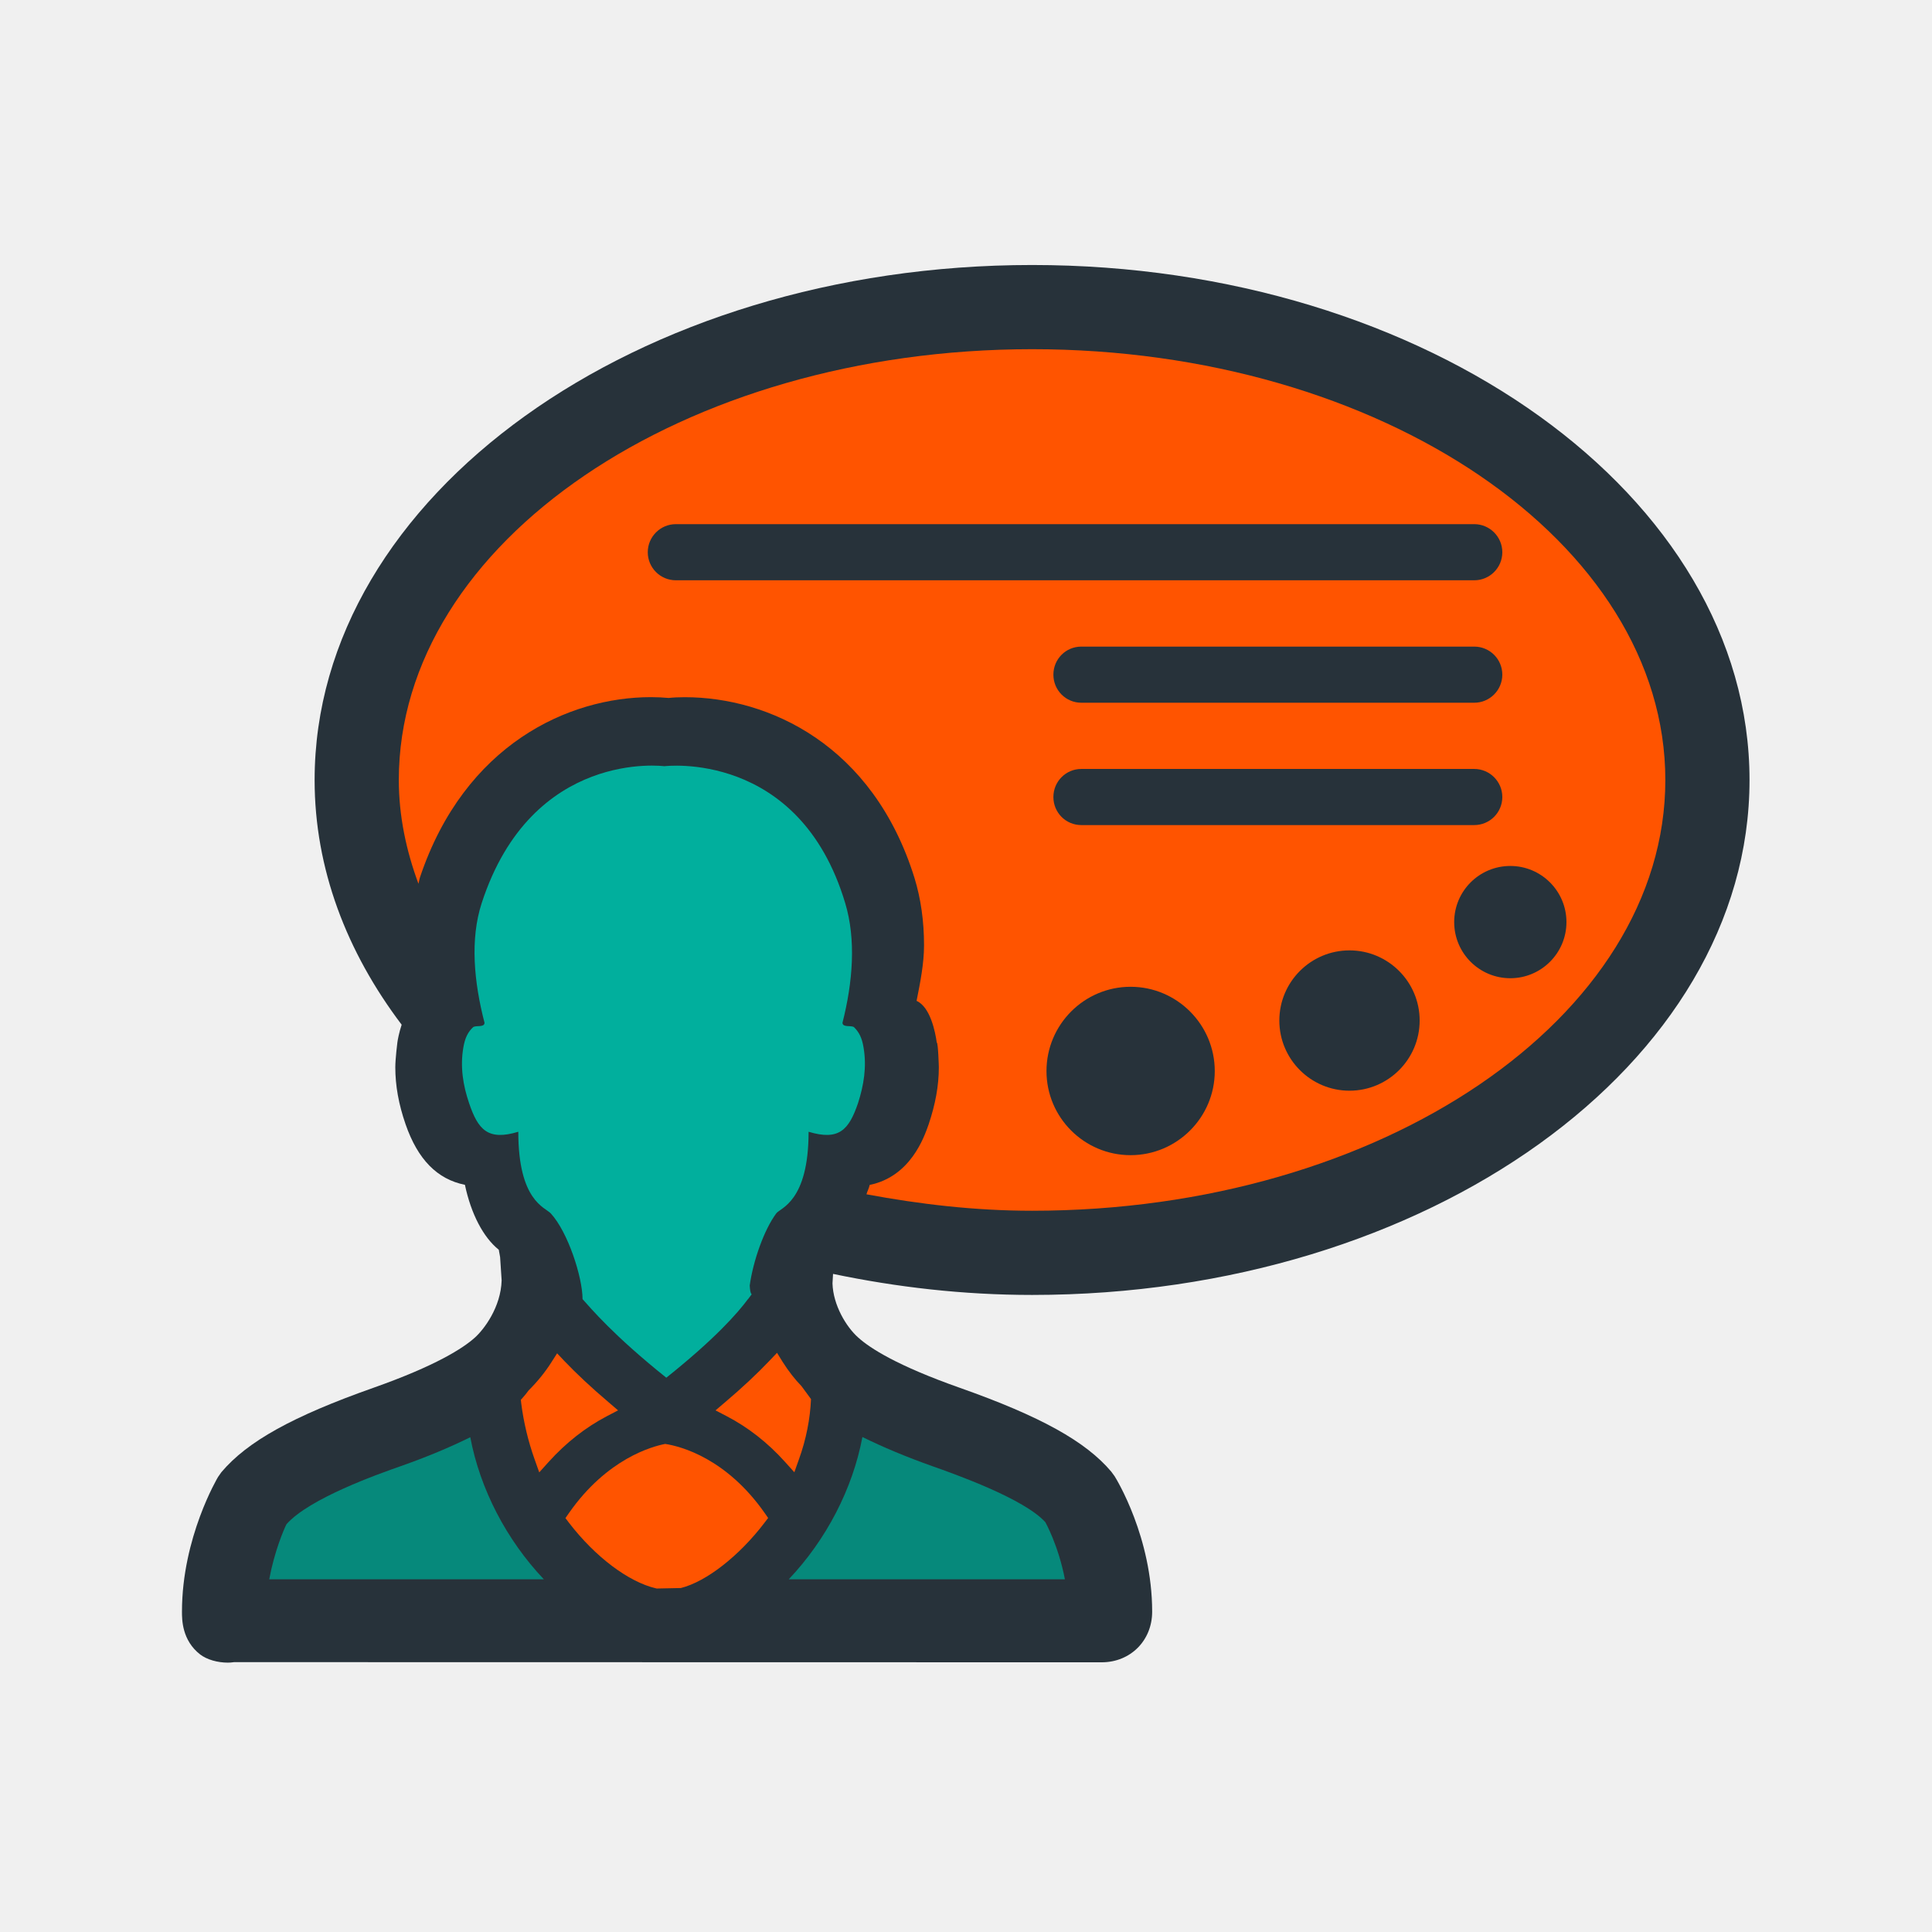
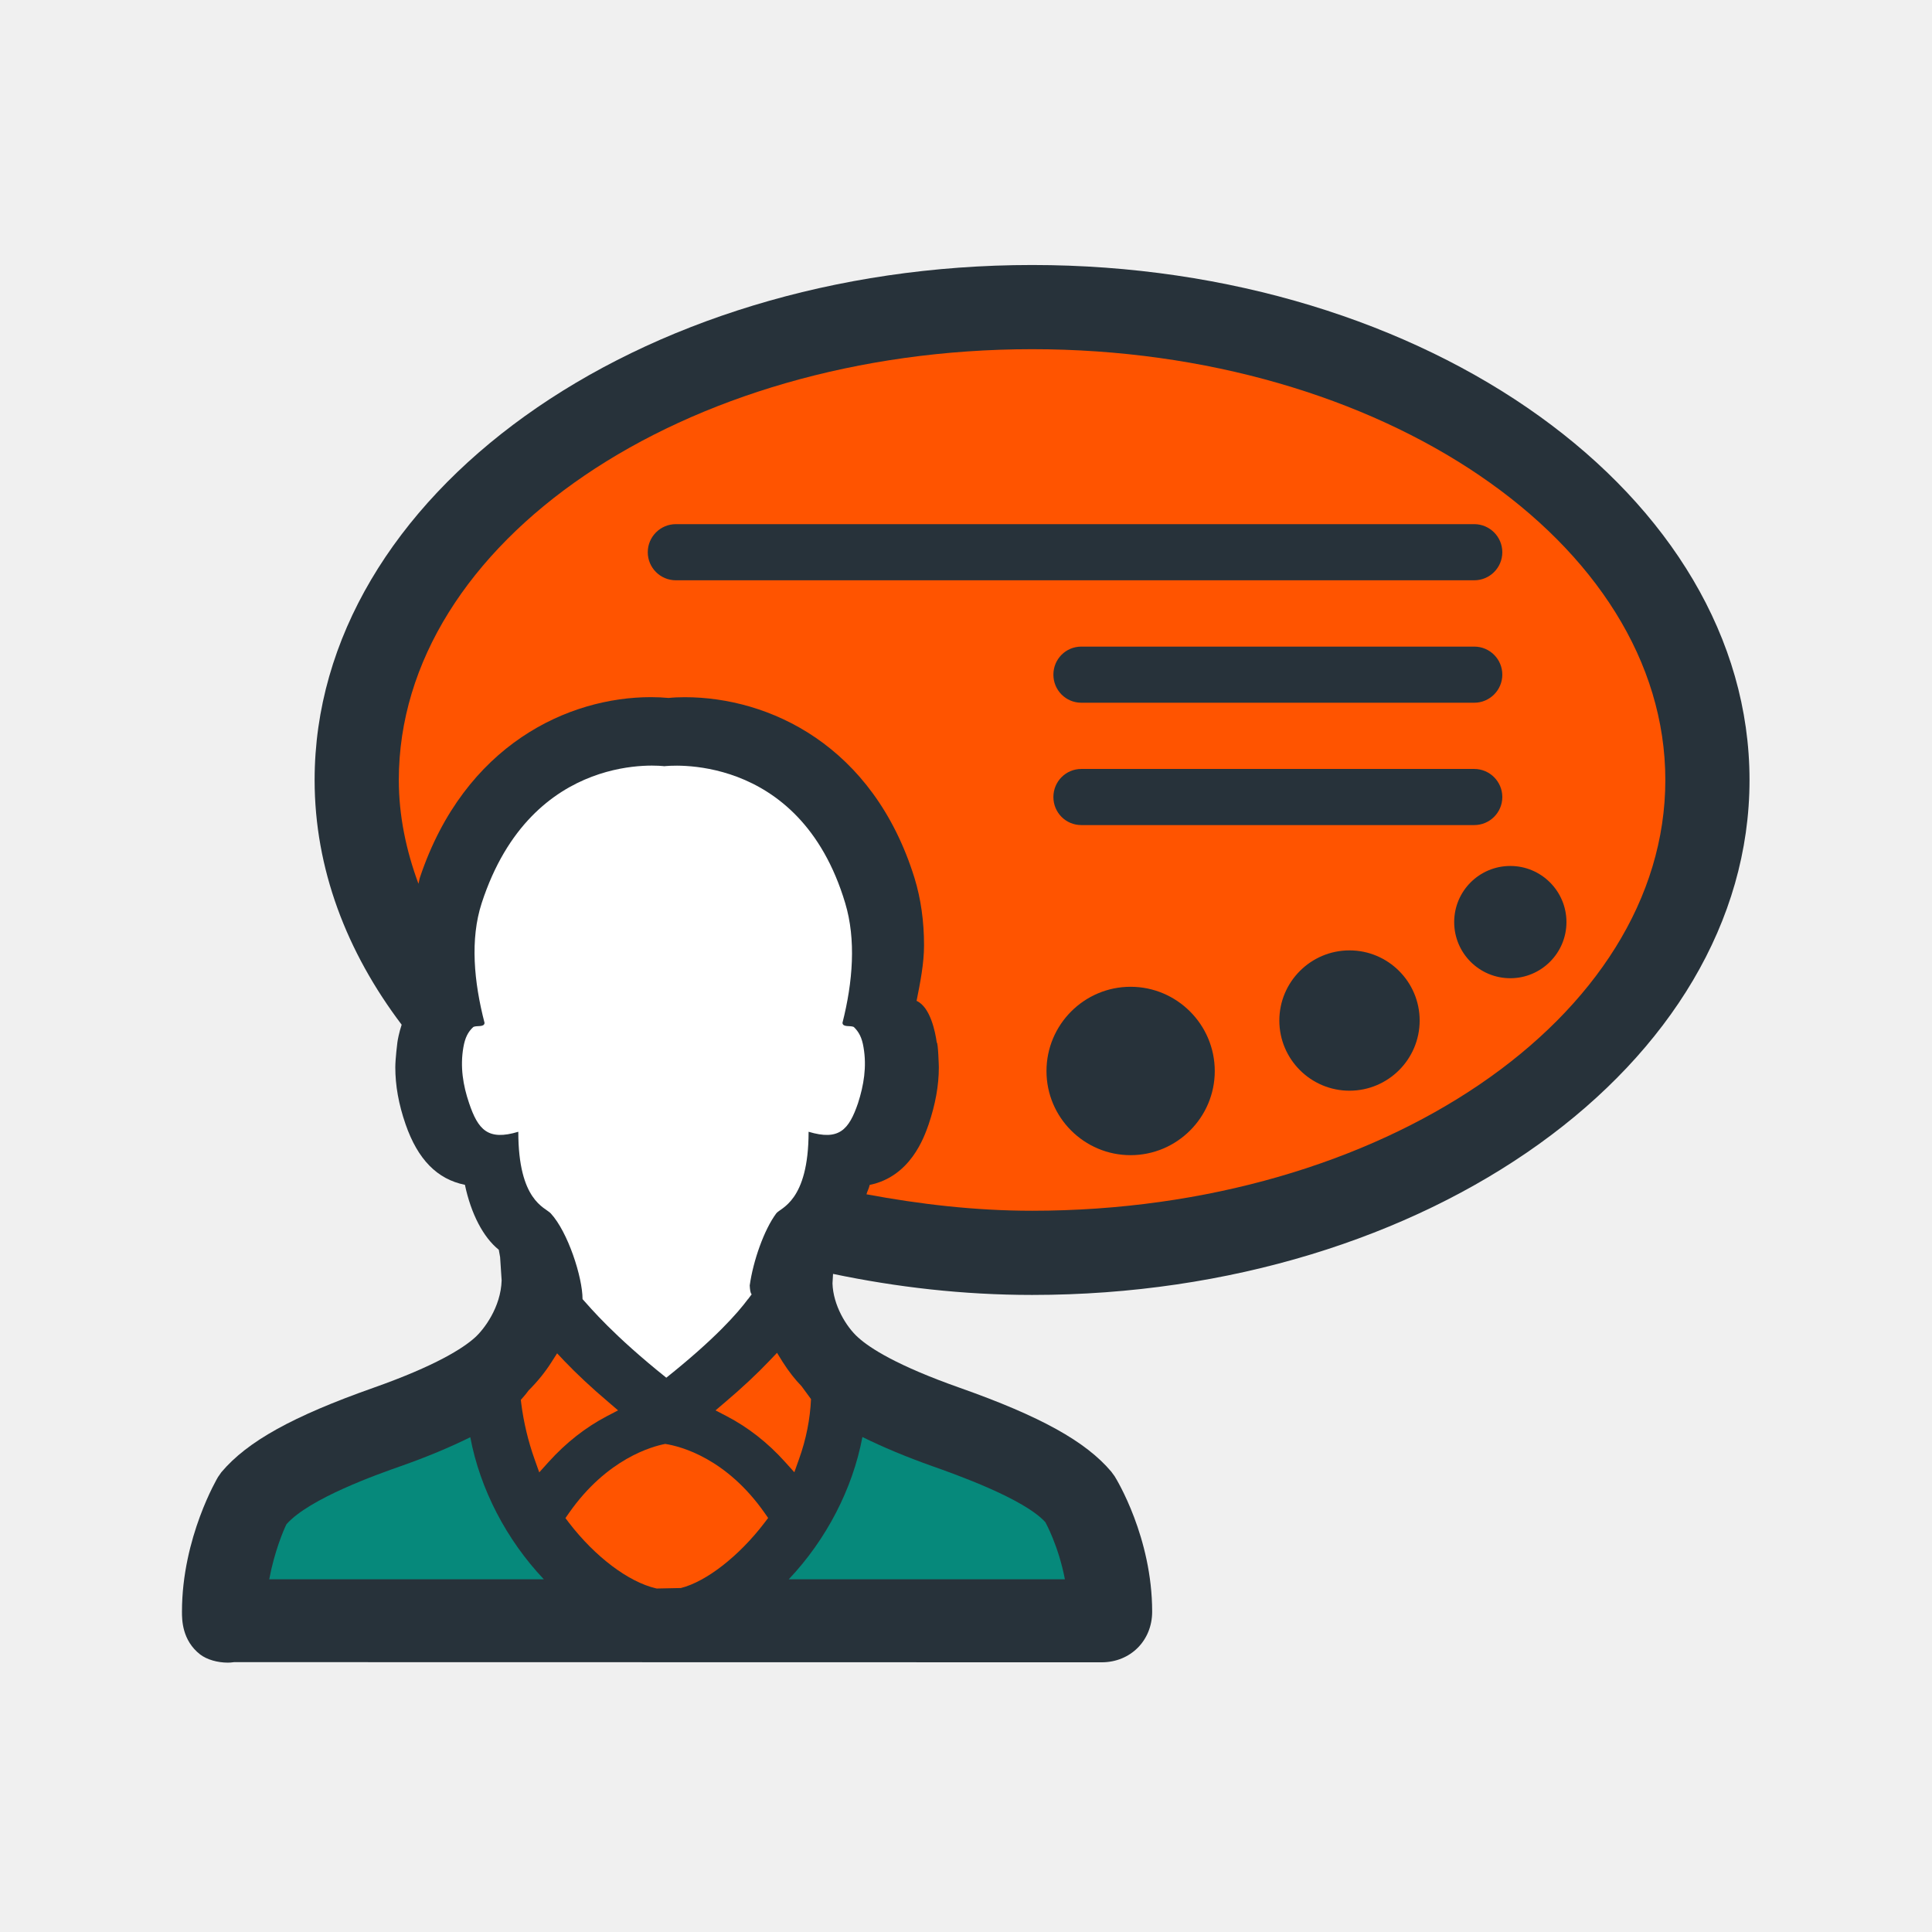
<svg xmlns="http://www.w3.org/2000/svg" width="800px" height="800px" viewBox="0 0 1024 1024" class="icon" version="1.1">
  <path d="M120.792 866.352c-2.977 0-5.171-0.901-5.709-1.309-3.105-2.409-3.761-5.941-3.761-10.808 0-34.688 16.85-63.506 17.011-63.783l1.175-1.613c11.07-13.03 33.251-25.087 73.341-39.249 28.398-10.037 48.2-20.018 58.889-29.663 8.44-7.613 18.492-22.892 19.016-40.891l-0.842-13.715-1.889-11.025-4.343-3.483c-5.447-4.388-10.213-14.077-12.709-25.915l-2.034-9.573-9.589-1.934c-6.289-1.261-14.277-4.954-20.322-22.339-3.124-8.993-4.632-17.303-4.632-25.391 0-3.838 0.988-11.317 0.988-11.317 0.116-0.931 0.651-3.588 1.639-6.581l2.428-7.408-4.691-6.218c-28.616-37.826-43.128-78.441-43.128-120.712 0-142.313 163.926-258.101 365.419-258.101 201.461 0 365.359 115.788 365.359 258.101 0 142.283-163.898 258.041-365.359 258.041-33.628 0-68.114-3.647-102.469-10.838l-16.906-3.544-1.279 22.297c0.464 17.475 9.659 32.698 18.549 40.613 10.546 9.559 30.359 19.554 58.803 29.592 39.525 13.959 62.301 26.292 73.895 40.019l1.149 1.627h-0.015c-0.045 0 17.023 28.036 17.023 62.998 0 7.033-4.894 11.942-11.909 11.942l-459.781-0.086-3.313 0.265z" fill="#ff5400" />
  <path d="M441.53 675.188l-0.292 5.055c0.348 11.504 7.264 23.011 13.598 28.646 6.274 5.694 20.685 14.961 53.861 26.67 42.765 15.107 66.76 28.414 80.3 44.449l1.803 2.47c0.928 1.482 19.87 32.364 19.87 71.759 0 15.283-11.504 26.817-26.784 26.817l-459.781-0.086c-1.511 0.203-2.442 0.262-3.314 0.262-5.578 0-11.097-1.597-14.699-4.329-9.645-7.497-9.645-18.507-9.645-22.663 0-39.364 18.942-71.119 19.117-71.408l1.744-2.499c13.768-16.33 37.823-29.663 80.588-44.77 33.063-11.679 47.531-20.947 53.865-26.67 4.707-4.242 13.712-15.979 14.119-30.273l-0.812-12.316-0.699-3.894c-8.249-6.626-14.699-19.058-17.954-34.426-14.699-2.963-24.984-13.453-31.433-32.047-3.719-10.719-5.462-20.625-5.462-30.27 0-4.474 1.104-13.191 1.104-13.191 0.173-1.336 0.871-5.114 2.264-9.356-29.226-38.638-46.132-82.739-46.132-129.687 0-150.52 170.593-272.975 380.294-272.975 209.638 0 380.234 122.455 380.234 272.975C927.283 563.919 756.687 686.344 547.049 686.344c-36.666 0-71.934-4.126-105.519-11.156z" fill="#27323A" />
  <path d="M345.02 369.5c3.368 0 6.506 0.175 9.413 0.434 2.264-0.259 5.286-0.404 8.482-0.404 44.508 0 99.825 25.189 121.788 95.814 3.368 10.95 5.055 22.951 5.055 35.706 0 9.469-1.975 19.61-3.951 29.429 7.322 3.285 9.937 16.591 10.692 22.08 0.753 0 1.104 12.986 1.104 13.105 0 9.701-1.803 19.581-5.405 30.27-2.44 6.973-9.645 27.658-31.261 32.103-0.348 1.833-1.219 3.198-1.684 4.968 28.122 5.23 57.292 8.716 87.797 8.716 185.003 0 335.61-102.41 335.61-228.292 0-125.914-150.606-228.351-335.61-228.351-185.062 0-335.67 102.437-335.67 228.351 0 18.998 3.891 37.33 10.401 54.965 0.348-1.133 0.464-2.41 0.871-3.544 23.648-70.307 78.732-95.35 122.369-95.35z" fill="#ff5400" />
  <path d="M288.251 837.067c-19.873-20.976-33.819-47.879-38.99-75.305-10.808 5.346-23.124 10.49-36.723 15.283-12.201 4.272-48.631 17.142-60.718 30.853-1.452 2.877-6.39 14.47-9.121 29.169h145.551z" fill="#06897B" />
  <path d="M290.807 774.836c9.181-10.168 19.581-18.332 30.913-24.258l5.867-3.052-4.998-4.299c-9.061-7.67-16.85-14.961-23.416-21.818l-3.891-4.126-3.079 4.822c-3.314 5.2-7.205 10.026-12.028 14.848a45.983 45.983 0 0 1-2.79 3.486l-1.336 1.508 0.232 2.005a142.087 142.087 0 0 0 7.03 29.402l2.499 7.03 4.996-5.548zM407.131 804.557l-1.859-2.671c-20.218-28.821-44.157-35.271-52.698-36.577-6.857 1.306-30.853 7.786-51.017 36.634l-1.859 2.674 1.975 2.615c13.831 17.954 31.436 31.201 45.904 34.601l0.523 0.116 12.783-0.262c13.479-3.4 30.853-16.939 44.273-34.545l1.976-2.584zM416.023 774.777l4.995 5.552 2.499-7.033c3.778-10.516 5.87-21.206 6.334-31.752 0 0-4.59-6.307-5.055-6.887-3.427-3.486-6.857-7.901-9.937-12.754l-3.023-4.882-3.951 4.156c-6.566 6.913-14.467 14.321-23.588 22.05l-5.057 4.299 5.87 3.052c11.389 5.925 21.788 14.059 30.913 24.197z" fill="#ff5400" />
  <path d="M418.054 837.067h146.367c-3.43-17.924-10.284-30.097-10.344-30.244-11.156-12.462-47.995-25.507-60.08-29.78-13.655-4.852-26.031-10.023-36.899-15.398-5.169 27.486-19.172 54.445-39.045 75.421z" fill="#06897B" />
-   <path d="M454.777 584.66c3.023-9.353 4.707-19.259 2.907-29.574-0.815-5.027-2.442-8.193-5.174-10.778-1.859-0.902-5.811 0.318-5.983-2.181 5.519-21.729 7.261-44.157 1.452-63.449-24.403-81.549-95.874-72.571-95.874-72.571s-70.131-9.356-96.802 72.571c-6.218 19.147-4.123 41.72 1.511 63.449-0.116 2.499-4.126 1.279-5.926 2.181-2.847 2.585-4.415 5.75-5.286 10.778-1.803 10.315-0.175 20.221 3.019 29.574 4.766 14.149 9.996 20.075 26.091 15.197 0 36.634 14.119 39.975 17.198 43.259 9.121 9.876 16.85 33.873 16.85 45.436 4.242 4.707 16.27 19.173 44.393 41.661 25.855-20.628 37.767-34.223 43.289-41.661h0.116c0-0.056 0.056-0.116 0.056-0.173 0.523-0.756 1.338-1.744 1.803-2.384-0.699-0.494-0.931-2.499-1.047-4.679 1.803-12.986 7.613-29.544 14.063-38.201 2.148-2.963 17.139-6.101 17.139-43.259 16.154 4.88 21.383-1.046 26.205-15.195z" fill="#01AF9D" />
+   <path d="M454.777 584.66c3.023-9.353 4.707-19.259 2.907-29.574-0.815-5.027-2.442-8.193-5.174-10.778-1.859-0.902-5.811 0.318-5.983-2.181 5.519-21.729 7.261-44.157 1.452-63.449-24.403-81.549-95.874-72.571-95.874-72.571s-70.131-9.356-96.802 72.571c-6.218 19.147-4.123 41.72 1.511 63.449-0.116 2.499-4.126 1.279-5.926 2.181-2.847 2.585-4.415 5.75-5.286 10.778-1.803 10.315-0.175 20.221 3.019 29.574 4.766 14.149 9.996 20.075 26.091 15.197 0 36.634 14.119 39.975 17.198 43.259 9.121 9.876 16.85 33.873 16.85 45.436 4.242 4.707 16.27 19.173 44.393 41.661 25.855-20.628 37.767-34.223 43.289-41.661h0.116c0-0.056 0.056-0.116 0.056-0.173 0.523-0.756 1.338-1.744 1.803-2.384-0.699-0.494-0.931-2.499-1.047-4.679 1.803-12.986 7.613-29.544 14.063-38.201 2.148-2.963 17.139-6.101 17.139-43.259 16.154 4.88 21.383-1.046 26.205-15.195z" fill="#FFFFFF" />
  <path d="M752.448 540.907c0 20.513-16.677 37.186-37.186 37.186-20.513 0-37.186-16.674-37.186-37.186 0-20.509 16.675-37.186 37.186-37.186 20.508 0 37.186 16.678 37.186 37.186zM573.136 437.309h208.246c8.193 0 14.875-6.626 14.875-14.875 0-8.193-6.682-14.875-14.875-14.875H573.136c-8.249 0-14.816 6.682-14.816 14.875 0 8.249 6.566 14.875 14.816 14.875zM770.75 488.73c0 16.443 13.307 29.749 29.749 29.749 16.386 0 29.75-13.307 29.75-29.749 0-16.443-13.364-29.75-29.75-29.75-16.443 0.001-29.749 13.307-29.749 29.75zM599.226 523.014c-24.579 0-44.568 20.046-44.568 44.68 0 24.579 19.988 44.568 44.568 44.568 24.576 0 44.624-19.988 44.624-44.568 0-24.636-20.048-44.68-44.624-44.68zM573.136 372.463h208.246c8.193 0 14.875-6.682 14.875-14.875 0-8.249-6.682-14.875-14.875-14.875H573.136c-8.249 0-14.816 6.626-14.816 14.875 0 8.194 6.566 14.875 14.816 14.875zM358.207 307.562h423.175c8.193 0 14.875-6.626 14.875-14.875 0-8.193-6.682-14.875-14.875-14.875H358.207c-8.193 0-14.875 6.682-14.875 14.875 0.001 8.249 6.682 14.875 14.875 14.875z" fill="#27323A" />
</svg>
